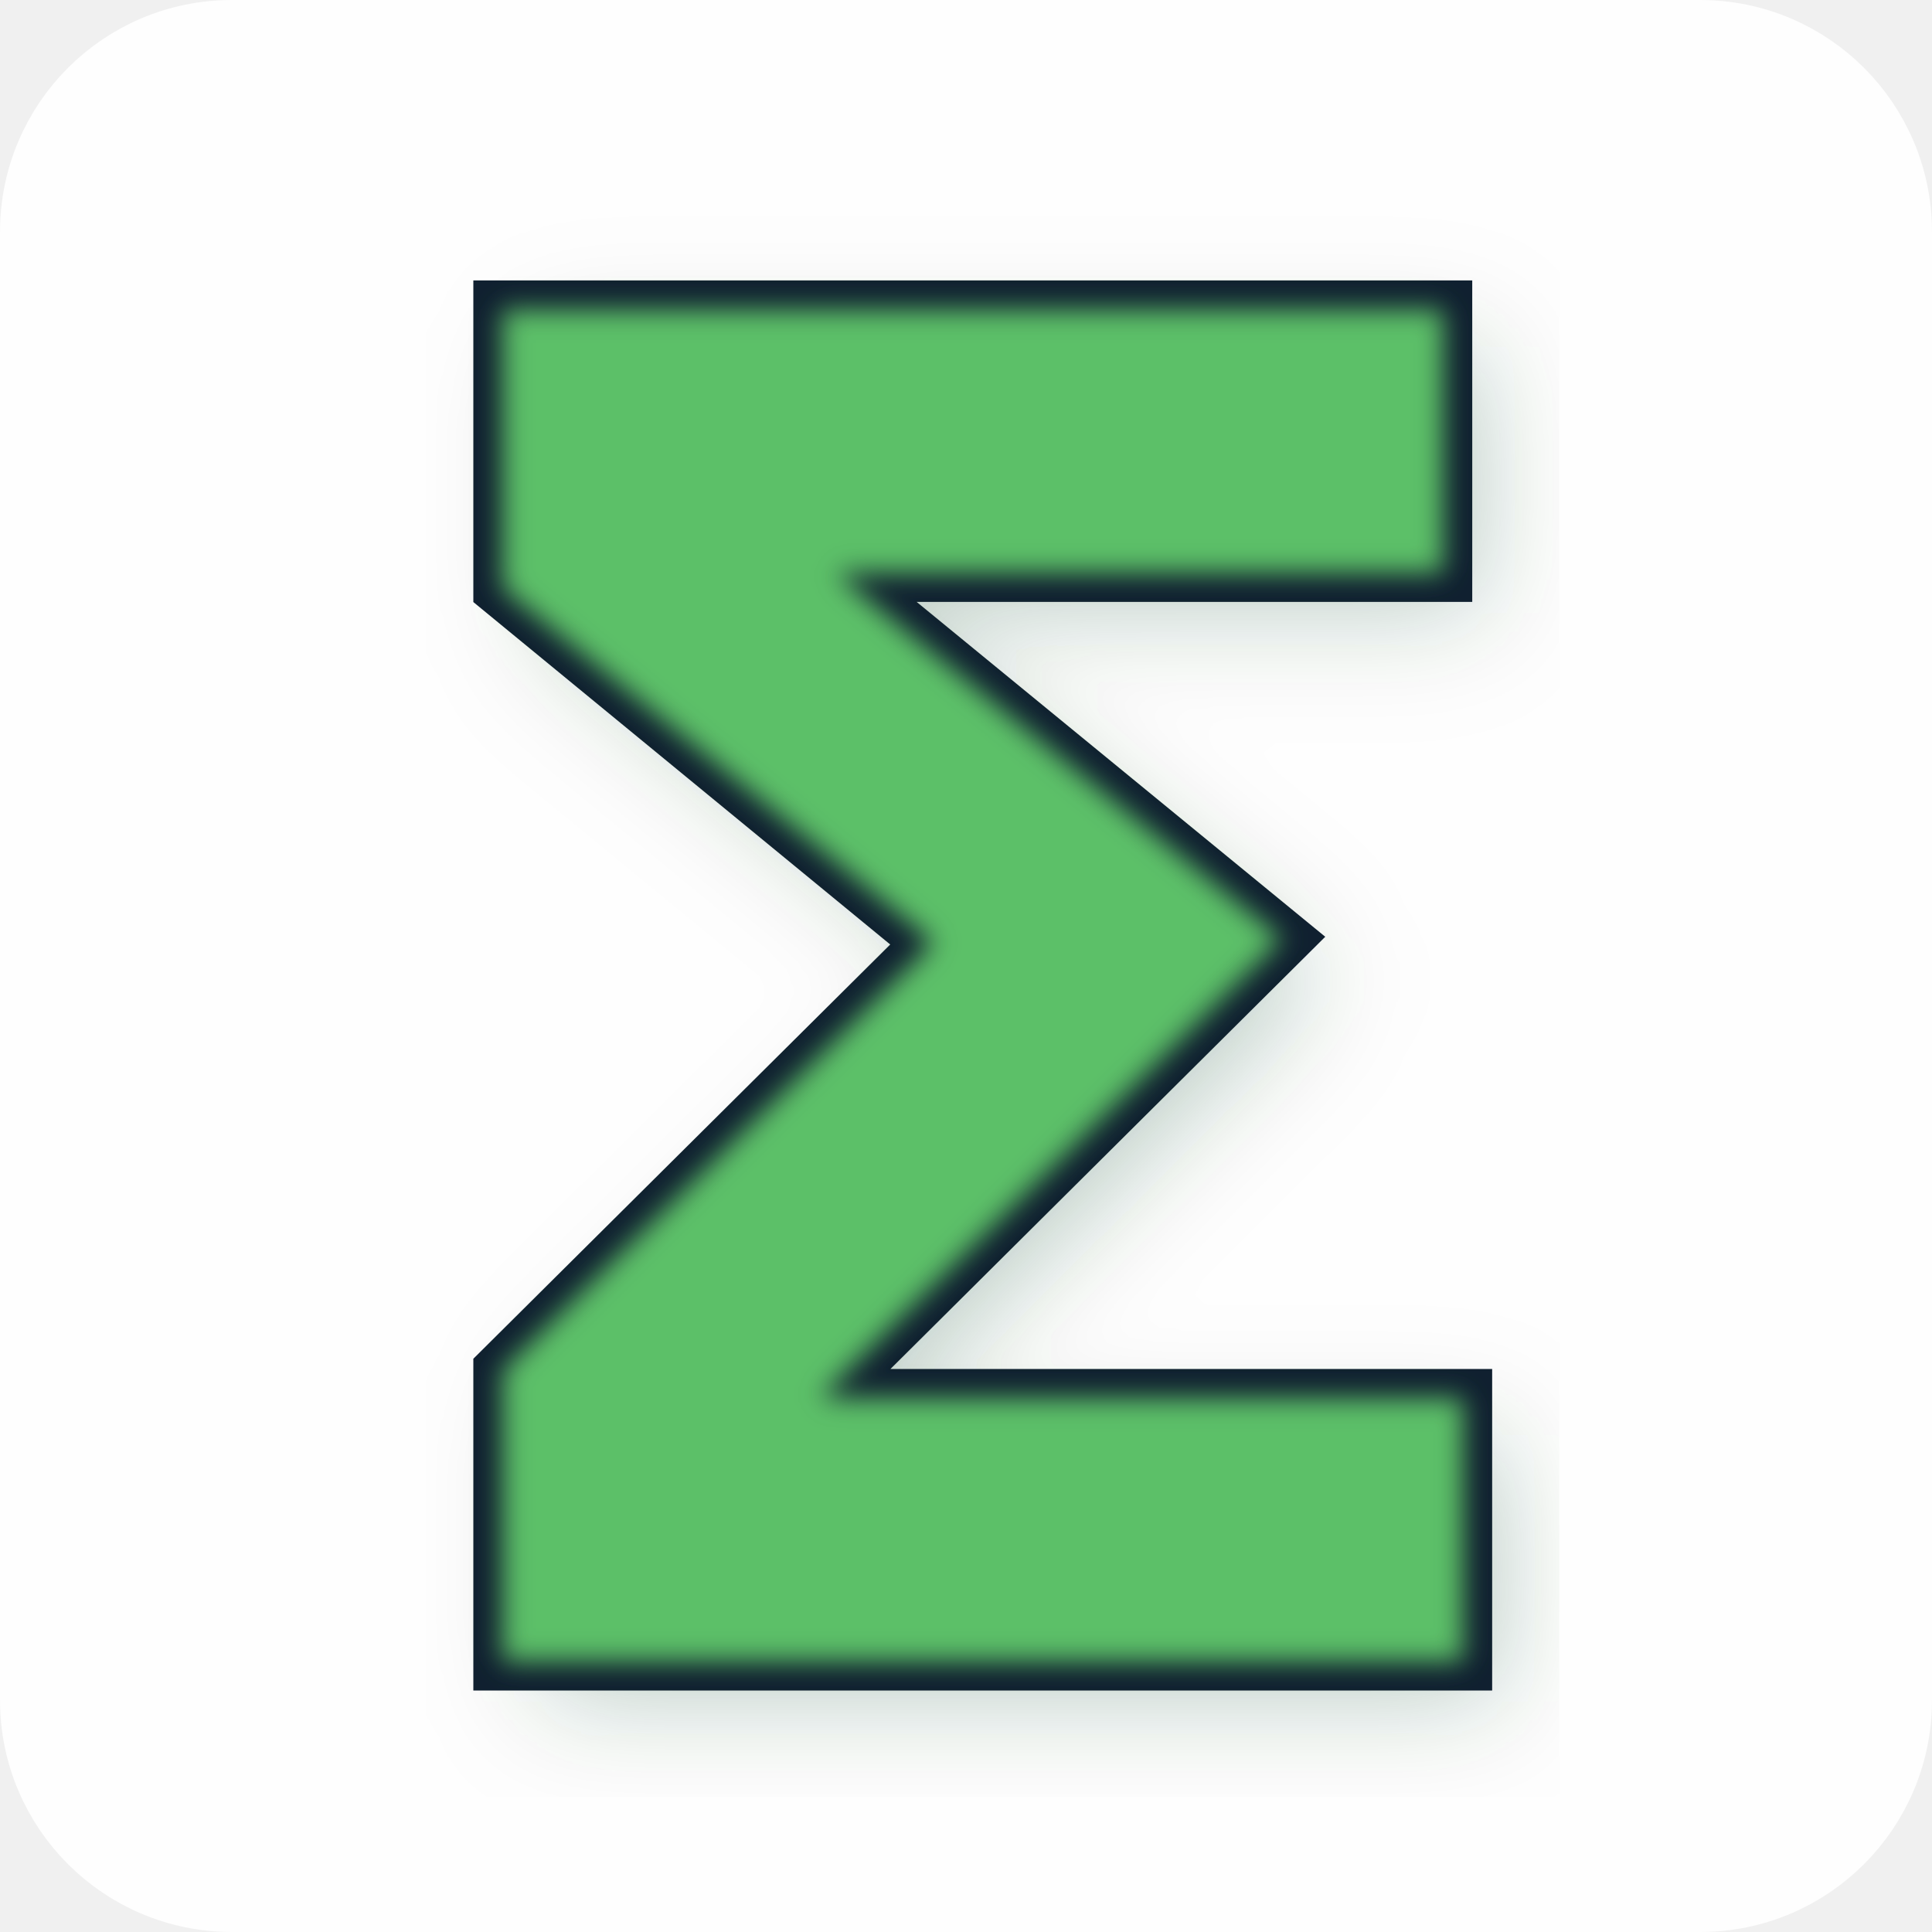
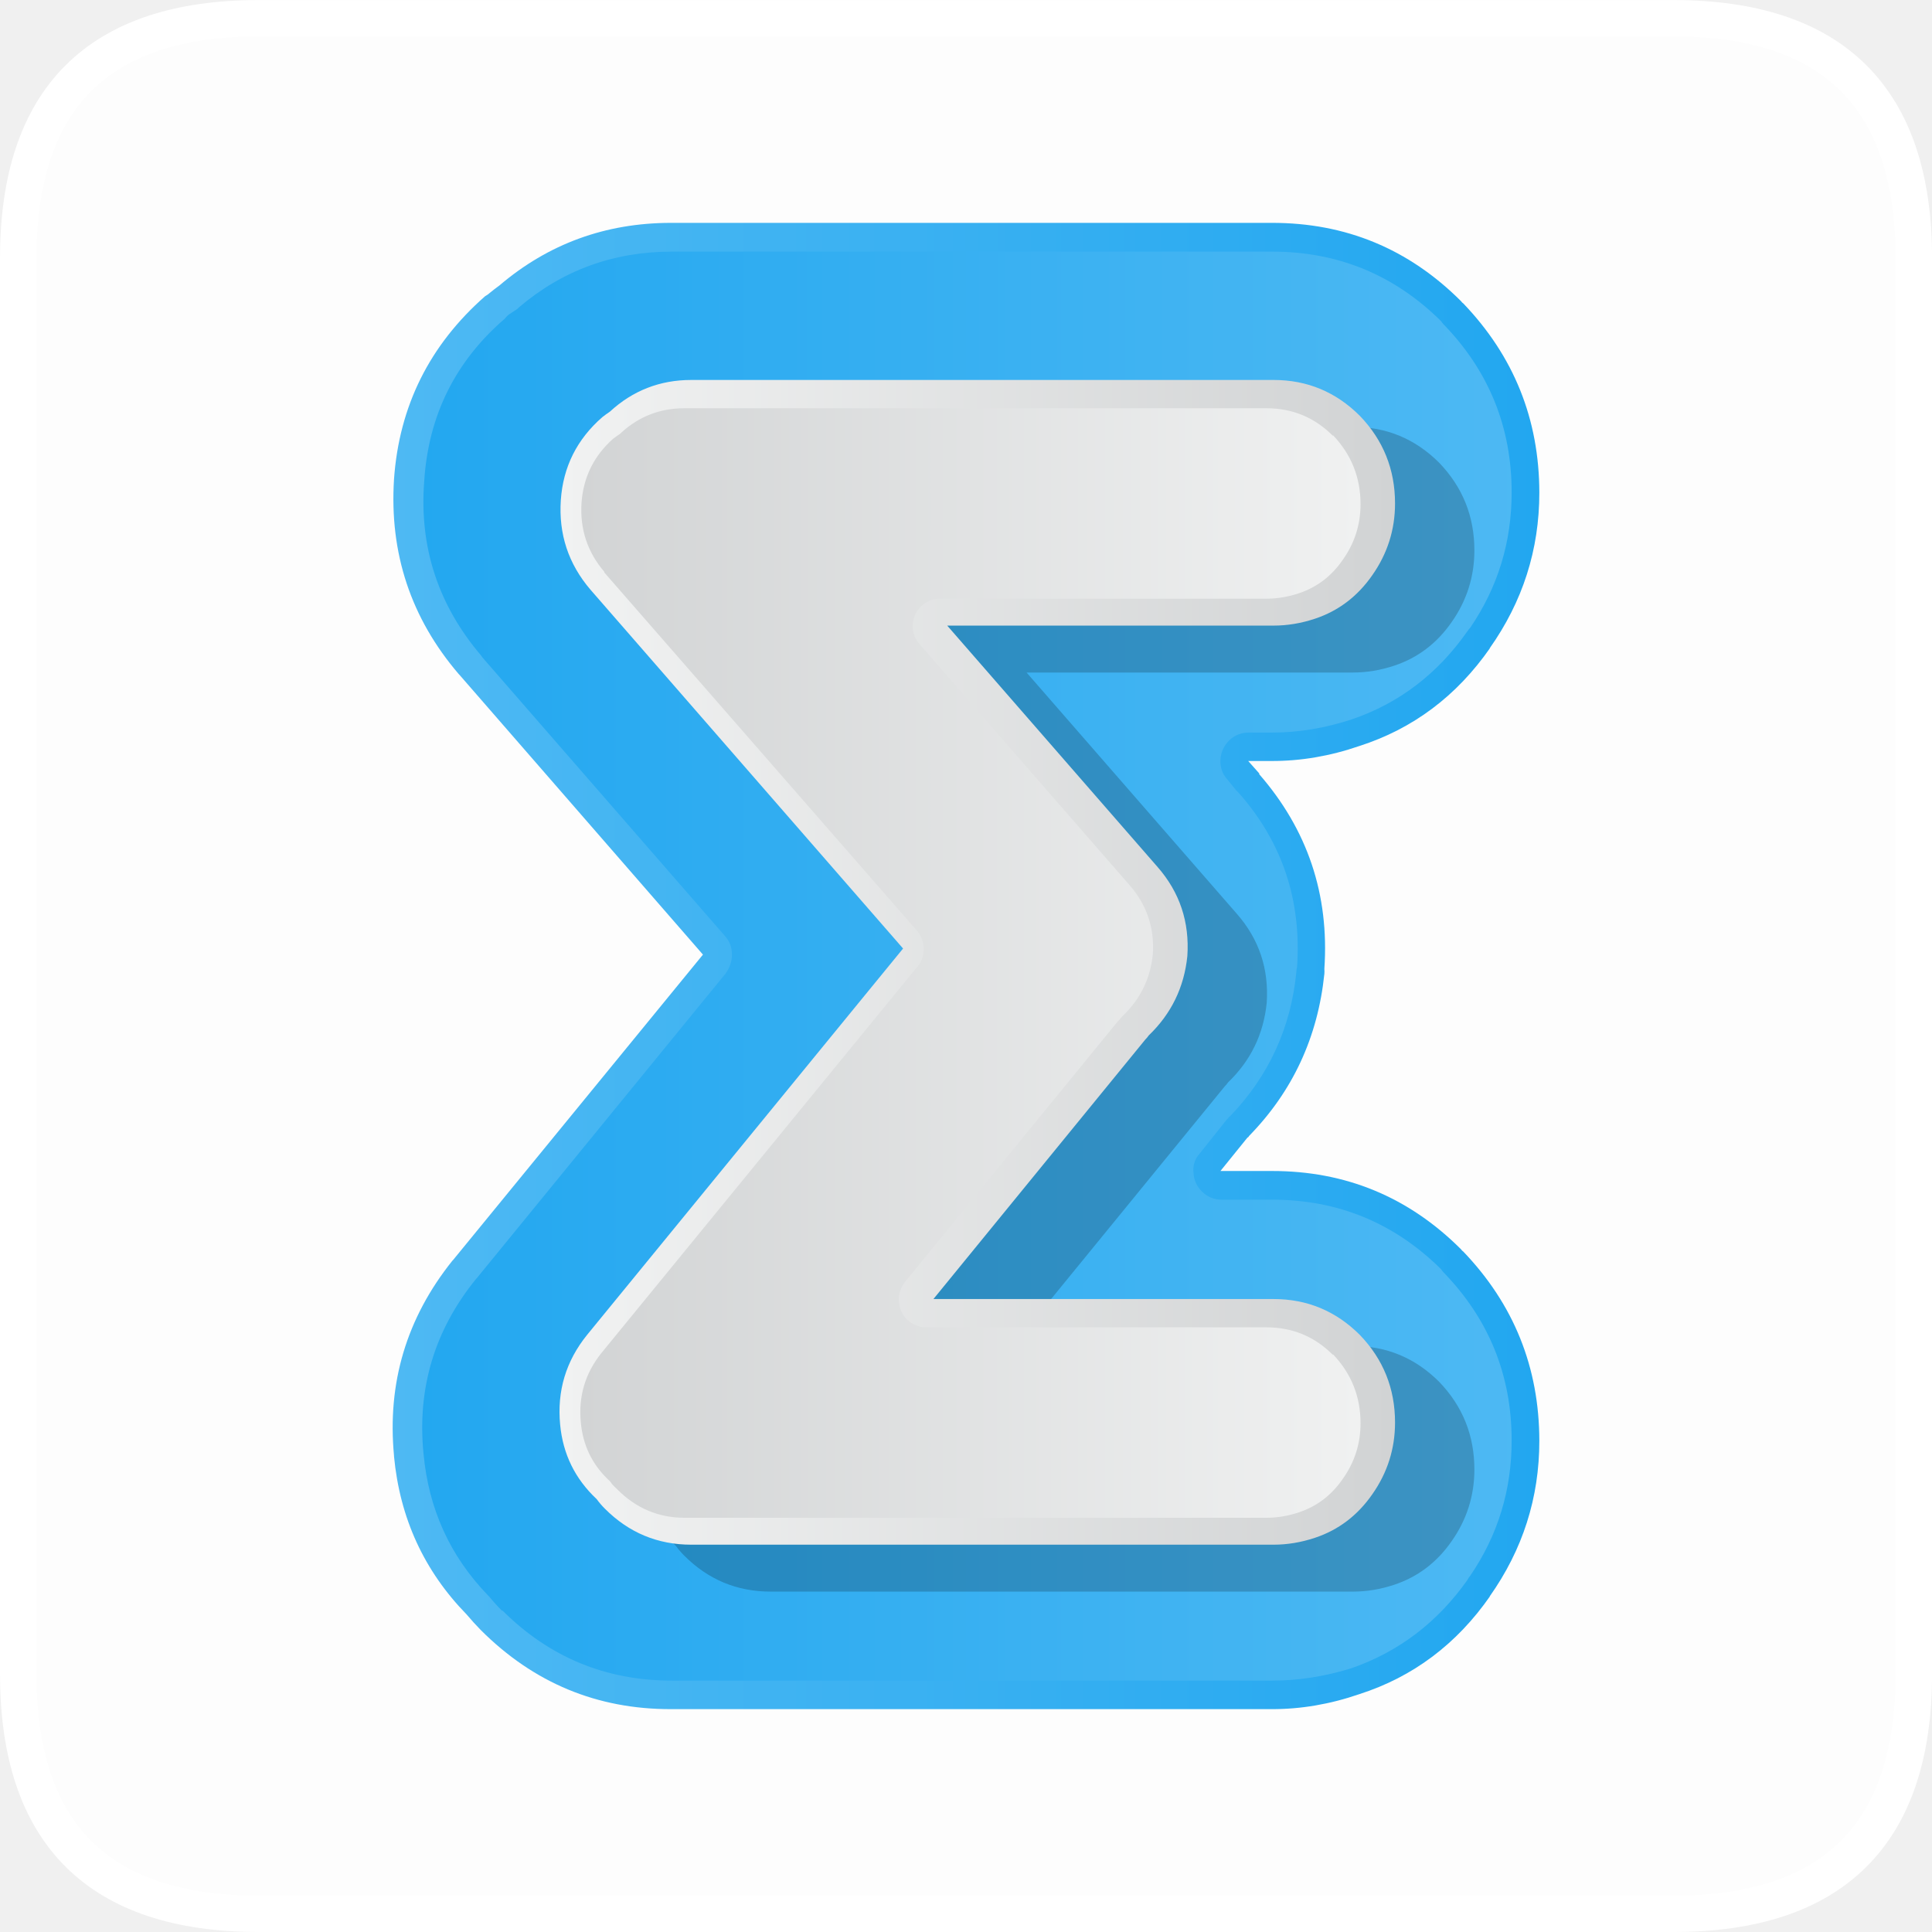
- <svg xmlns="http://www.w3.org/2000/svg" id="svg26" version="1.1" viewBox="0 0 100 100" height="100" width="100">
-   <defs id="defs30" />
-   <rect id="rect4" style="fill: #ffffff" stroke-width="4" opacity="0.90" stroke="#ffffff" ry="10" rx="10" height="96" width="96" y="2" x="2" />
-   <g id="g24" style="font-weight:bold;font-size:96px;font-family:'Comics Sans MS', Helvetica, sans-serif;text-anchor:middle;overflow:hidden">
-     <defs id="defs16">
-       <filter id="shadow">
-         <feGaussianBlur id="feGaussianBlur6" result="shadow" stdDeviation="2 2" />
-         <feOffset id="feOffset8" dy="1" dx="1" />
-       </filter>
-       <filter id="innerShadow">
-         <feGaussianBlur id="feGaussianBlur11" result="blur" stdDeviation="0.5" in="SourceGraphic" />
-         <feOffset id="feOffset13" dy="0" dx="0" in="blur" />
-       </filter>
-     </defs>
-     <g id="text18" style="opacity:0.5;fill:#104020;filter:url(#shadow)" aria-label="Σ">
-       <path id="path34" style="opacity:0.5;fill:#104020;filter:url(#shadow)" d="m 42.453,72.359 h 33.281 V 86 H 26 V 70.953 L 48.312,48.781 26,30.453 v -14.438 H 74.703 V 29.656 H 43.25 l 23.109,18.938 z" />
-     </g>
-     <g id="text20" style="fill:#000040;stroke:#102030;stroke-width:3" aria-label="Σ">
-       <path id="path37" style="fill:#000040;stroke:#102030;stroke-width:3" d="m 42.453,72.359 h 33.281 V 86 H 26 V 70.953 L 48.312,48.781 26,30.453 v -14.438 H 74.703 V 29.656 H 43.25 l 23.109,18.938 z" />
-     </g>
-     <g id="text22" style="fill:#5cc067;filter:url(#innerShadow)" aria-label="Σ">
-       <path id="path40" style="fill:#5cc067;filter:url(#innerShadow)" d="m 42.453,72.359 h 33.281 V 86 H 26 V 70.953 L 48.312,48.781 26,30.453 v -14.438 H 74.703 V 29.656 H 43.25 l 23.109,18.938 z" />
+ <svg xmlns="http://www.w3.org/2000/svg" xmlns:xlink="http://www.w3.org/1999/xlink" id="svg26" version="1.1" viewBox="0 0 140 140" height="140" width="140">
+   <defs id="defs30">
+     <linearGradient id="Gradient_74" gradientUnits="userSpaceOnUse" x1="52.438" y1="167.15" x2="197.762" y2="167.15" spreadMethod="pad">
+       <stop offset="0%" stop-color="#4EB9F3" id="stop381" />
+       <stop offset="100%" stop-color="#22A7F0" id="stop383" />
+     </linearGradient>
+     <linearGradient id="Gradient_75" gradientUnits="userSpaceOnUse" x1="55.287" y1="167.15" x2="194.913" y2="167.15" spreadMethod="pad">
+       <stop offset="0%" stop-color="#22A7F0" id="stop386" />
+       <stop offset="100%" stop-color="#4EB9F3" id="stop388" />
+     </linearGradient>
+     <linearGradient id="Gradient_76" gradientUnits="userSpaceOnUse" x1="69.525" y1="167.15" x2="180.675" y2="167.15" spreadMethod="pad">
+       <stop offset="0%" stop-color="#F1F2F2" id="stop391" />
+       <stop offset="100%" stop-color="#D1D3D4" id="stop393" />
+     </linearGradient>
+     <linearGradient id="Gradient_77" gradientUnits="userSpaceOnUse" x1="72.387" y1="167.15" x2="177.812" y2="167.15" spreadMethod="pad">
+       <stop offset="0%" stop-color="#D1D3D4" id="stop396" />
+       <stop offset="100%" stop-color="#F1F2F2" id="stop398" />
+     </linearGradient>
+     <linearGradient id="Gradient_78" gradientUnits="userSpaceOnUse" x1="226.912" y1="170.65" x2="346.587" y2="170.65" spreadMethod="pad">
+       <stop offset="0%" stop-color="#EB984E" id="stop401" />
+       <stop offset="100%" stop-color="#E67E22" id="stop403" />
+     </linearGradient>
+     <linearGradient id="Gradient_79" gradientUnits="userSpaceOnUse" x1="229.762" y1="170.65" x2="343.738" y2="170.65" spreadMethod="pad">
+       <stop offset="0%" stop-color="#E67E22" id="stop406" />
+       <stop offset="100%" stop-color="#EB984E" id="stop408" />
+     </linearGradient>
+     <linearGradient id="Gradient_80" gradientUnits="userSpaceOnUse" x1="244.012" y1="170.65" x2="329.488" y2="170.65" spreadMethod="pad">
+       <stop offset="0%" stop-color="#F1F2F2" id="stop411" />
+       <stop offset="100%" stop-color="#D1D3D4" id="stop413" />
+     </linearGradient>
+     <linearGradient id="Gradient_81" gradientUnits="userSpaceOnUse" x1="246.863" y1="170.65" x2="326.637" y2="170.65" spreadMethod="pad">
+       <stop offset="0%" stop-color="#D1D3D4" id="stop416" />
+       <stop offset="100%" stop-color="#F1F2F2" id="stop418" />
+     </linearGradient>
+     <linearGradient id="Gradient_82" gradientUnits="userSpaceOnUse" x1="389.963" y1="172.9" x2="503.238" y2="172.9" spreadMethod="pad">
+       <stop offset="0%" stop-color="#AF7AC5" id="stop421" />
+       <stop offset="100%" stop-color="#9B59B6" id="stop423" />
+     </linearGradient>
+     <linearGradient id="Gradient_83" gradientUnits="userSpaceOnUse" x1="392.812" y1="172.9" x2="500.388" y2="172.9" spreadMethod="pad">
+       <stop offset="0%" stop-color="#9B59B6" id="stop426" />
+       <stop offset="100%" stop-color="#AF7AC5" id="stop428" />
+     </linearGradient>
+     <linearGradient id="Gradient_84" gradientUnits="userSpaceOnUse" x1="407.062" y1="172.9" x2="486.138" y2="172.9" spreadMethod="pad">
+       <stop offset="0%" stop-color="#F1F2F2" id="stop431" />
+       <stop offset="100%" stop-color="#D1D3D4" id="stop433" />
+     </linearGradient>
+     <linearGradient id="Gradient_85" gradientUnits="userSpaceOnUse" x1="409.913" y1="172.9" x2="483.288" y2="172.9" spreadMethod="pad">
+       <stop offset="0%" stop-color="#D1D3D4" id="stop436" />
+       <stop offset="100%" stop-color="#F1F2F2" id="stop438" />
+     </linearGradient>
+     <linearGradient id="Gradient_86" gradientUnits="userSpaceOnUse" x1="525.712" y1="176.25" x2="671.087" y2="176.25" spreadMethod="pad">
+       <stop offset="0%" stop-color="#FFC241" id="stop441" />
+       <stop offset="100%" stop-color="#FFB312" id="stop443" />
+     </linearGradient>
+     <linearGradient id="Gradient_87" gradientUnits="userSpaceOnUse" x1="528.562" y1="176.25" x2="668.237" y2="176.25" spreadMethod="pad">
+       <stop offset="0%" stop-color="#FFB312" id="stop446" />
+       <stop offset="100%" stop-color="#FFC241" id="stop448" />
+     </linearGradient>
+     <linearGradient id="Gradient_88" gradientUnits="userSpaceOnUse" x1="541.475" y1="176.55" x2="652.625" y2="176.55" spreadMethod="pad">
+       <stop offset="0%" stop-color="#F1F2F2" id="stop451" />
+       <stop offset="100%" stop-color="#D1D3D4" id="stop453" />
+     </linearGradient>
+     <linearGradient id="Gradient_89" gradientUnits="userSpaceOnUse" x1="544.163" y1="176.5" x2="649.637" y2="176.5" spreadMethod="pad">
+       <stop offset="0%" stop-color="#D1D3D4" id="stop456" />
+       <stop offset="100%" stop-color="#F1F2F2" id="stop458" />
+     </linearGradient>
+     <linearGradient id="Gradient_90" gradientUnits="userSpaceOnUse" x1="705.525" y1="170.65" x2="829.475" y2="170.65" spreadMethod="pad">
+       <stop offset="0%" stop-color="#7B9BD3" id="stop461" />
+       <stop offset="61.961%" stop-color="#6389CB" id="stop463" />
+       <stop offset="100%" stop-color="#5A82C8" id="stop465" />
+     </linearGradient>
+     <linearGradient id="Gradient_91" gradientUnits="userSpaceOnUse" x1="708.375" y1="170.65" x2="826.625" y2="170.65" spreadMethod="pad">
+       <stop offset="0%" stop-color="#5A82C8" id="stop468" />
+       <stop offset="38.039%" stop-color="#6389CB" id="stop470" />
+       <stop offset="100%" stop-color="#7B9BD3" id="stop472" />
+     </linearGradient>
+     <linearGradient id="Gradient_92" gradientUnits="userSpaceOnUse" x1="722.625" y1="170.65" x2="812.375" y2="170.65" spreadMethod="pad">
+       <stop offset="0%" stop-color="#F1F2F2" id="stop475" />
+       <stop offset="100%" stop-color="#D1D3D4" id="stop477" />
+     </linearGradient>
+     <linearGradient id="Gradient_93" gradientUnits="userSpaceOnUse" x1="725.475" y1="170.65" x2="809.525" y2="170.65" spreadMethod="pad">
+       <stop offset="0%" stop-color="#D1D3D4" id="stop480" />
+       <stop offset="100%" stop-color="#F1F2F2" id="stop482" />
+     </linearGradient>
+     <linearGradient id="Gradient_94" gradientUnits="userSpaceOnUse" x1="855.925" y1="169.2" x2="990.575" y2="169.2" spreadMethod="pad">
+       <stop offset="0%" stop-color="#48C9B0" id="stop485" />
+       <stop offset="100%" stop-color="#1ABC9C" id="stop487" />
+     </linearGradient>
+     <linearGradient id="Gradient_95" gradientUnits="userSpaceOnUse" x1="858.775" y1="169.2" x2="987.725" y2="169.2" spreadMethod="pad">
+       <stop offset="0%" stop-color="#1ABC9C" id="stop490" />
+       <stop offset="100%" stop-color="#48C9B0" id="stop492" />
+     </linearGradient>
+     <linearGradient id="Gradient_96" gradientUnits="userSpaceOnUse" x1="873.025" y1="169.2" x2="973.475" y2="169.2" spreadMethod="pad">
+       <stop offset="0%" stop-color="#F1F2F2" id="stop495" />
+       <stop offset="100%" stop-color="#D1D3D4" id="stop497" />
+     </linearGradient>
+     <linearGradient id="Gradient_97" gradientUnits="userSpaceOnUse" x1="875.875" y1="169.2" x2="970.625" y2="169.2" spreadMethod="pad">
+       <stop offset="0%" stop-color="#D1D3D4" id="stop500" />
+       <stop offset="100%" stop-color="#F1F2F2" id="stop502" />
+     </linearGradient>
+     <linearGradient id="Gradient_98" gradientUnits="userSpaceOnUse" x1="1013.775" y1="172.65" x2="1148.425" y2="172.65" spreadMethod="pad">
+       <stop offset="0%" stop-color="#F379A4" id="stop505" />
+       <stop offset="100%" stop-color="#F0588D" id="stop507" />
+     </linearGradient>
+     <linearGradient id="Gradient_99" gradientUnits="userSpaceOnUse" x1="1016.625" y1="172.65" x2="1145.575" y2="172.65" spreadMethod="pad">
+       <stop offset="0%" stop-color="#F0588D" id="stop510" />
+       <stop offset="100%" stop-color="#F379A4" id="stop512" />
+     </linearGradient>
+     <linearGradient id="Gradient_100" gradientUnits="userSpaceOnUse" x1="1030.875" y1="172.65" x2="1131.325" y2="172.65" spreadMethod="pad">
+       <stop offset="0%" stop-color="#F1F2F2" id="stop515" />
+       <stop offset="100%" stop-color="#D1D3D4" id="stop517" />
+     </linearGradient>
+     <linearGradient id="Gradient_101" gradientUnits="userSpaceOnUse" x1="1033.725" y1="172.65" x2="1128.475" y2="172.65" spreadMethod="pad">
+       <stop offset="0%" stop-color="#D1D3D4" id="stop520" />
+       <stop offset="100%" stop-color="#F1F2F2" id="stop522" />
+     </linearGradient>
+     <linearGradient id="Gradient_8" gradientUnits="userSpaceOnUse" x1="55.313" y1="414.3" x2="207.288" y2="414.3" spreadMethod="pad">
+       <stop offset="0%" stop-color="#AF7AC5" id="stop47" />
+       <stop offset="100%" stop-color="#9B59B6" id="stop49" />
+     </linearGradient>
+     <linearGradient id="Gradient_9" gradientUnits="userSpaceOnUse" x1="58.163" y1="414.3" x2="204.438" y2="414.3" spreadMethod="pad">
+       <stop offset="0%" stop-color="#9B59B6" id="stop52" />
+       <stop offset="100%" stop-color="#AF7AC5" id="stop54" />
+     </linearGradient>
+     <linearGradient id="Gradient_10" gradientUnits="userSpaceOnUse" x1="71.775" y1="414.65" x2="189.225" y2="414.65" spreadMethod="pad">
+       <stop offset="0%" stop-color="#F1F2F2" id="stop57" />
+       <stop offset="100%" stop-color="#D1D3D4" id="stop59" />
+     </linearGradient>
+     <linearGradient id="Gradient_11" gradientUnits="userSpaceOnUse" x1="74.625" y1="414.65" x2="186.375" y2="414.65" spreadMethod="pad">
+       <stop offset="0%" stop-color="#D1D3D4" id="stop62" />
+       <stop offset="100%" stop-color="#F1F2F2" id="stop64" />
+     </linearGradient>
+     <linearGradient id="Gradient_12" gradientUnits="userSpaceOnUse" x1="132.15" y1="402.325" x2="132.15" y2="427.975" spreadMethod="pad">
+       <stop offset="0%" stop-color="#F1F2F2" id="stop67" />
+       <stop offset="100%" stop-color="#D1D3D4" id="stop69" />
+     </linearGradient>
+     <linearGradient id="Gradient_13" gradientUnits="userSpaceOnUse" x1="132.15" y1="405.175" x2="132.15" y2="425.125" spreadMethod="pad">
+       <stop offset="0%" stop-color="#D1D3D4" id="stop72" />
+       <stop offset="100%" stop-color="#F1F2F2" id="stop74" />
+     </linearGradient>
+     <linearGradient id="Gradient_14" gradientUnits="userSpaceOnUse" x1="227.588" y1="416.6" x2="287.413" y2="416.6" spreadMethod="pad">
+       <stop offset="0%" stop-color="#48C9B0" id="stop77" />
+       <stop offset="100%" stop-color="#1ABC9C" id="stop79" />
+     </linearGradient>
+     <linearGradient id="Gradient_15" gradientUnits="userSpaceOnUse" x1="230.425" y1="416.6" x2="284.575" y2="416.6" spreadMethod="pad">
+       <stop offset="0%" stop-color="#1ABC9C" id="stop82" />
+       <stop offset="100%" stop-color="#48C9B0" id="stop84" />
+     </linearGradient>
+     <linearGradient id="Gradient_16" gradientUnits="userSpaceOnUse" x1="244.675" y1="416.6" x2="270.325" y2="416.6" spreadMethod="pad">
+       <stop offset="0%" stop-color="#F1F2F2" id="stop87" />
+       <stop offset="100%" stop-color="#D1D3D4" id="stop89" />
+     </linearGradient>
+     <linearGradient id="Gradient_17" gradientUnits="userSpaceOnUse" x1="247.525" y1="416.6" x2="267.475" y2="416.6" spreadMethod="pad">
+       <stop offset="0%" stop-color="#D1D3D4" id="stop92" />
+       <stop offset="100%" stop-color="#F1F2F2" id="stop94" />
+     </linearGradient>
+     <linearGradient id="Gradient_18" gradientUnits="userSpaceOnUse" x1="328.425" y1="410.6" x2="463.075" y2="410.6" spreadMethod="pad">
+       <stop offset="0%" stop-color="#EB984E" id="stop97" />
+       <stop offset="100%" stop-color="#E67E22" id="stop99" />
+     </linearGradient>
+     <linearGradient id="Gradient_19" gradientUnits="userSpaceOnUse" x1="331.275" y1="410.6" x2="460.225" y2="410.6" spreadMethod="pad">
+       <stop offset="0%" stop-color="#E67E22" id="stop102" />
+       <stop offset="100%" stop-color="#EB984E" id="stop104" />
+     </linearGradient>
+     <linearGradient id="Gradient_20" gradientUnits="userSpaceOnUse" x1="345.525" y1="410.6" x2="445.975" y2="410.6" spreadMethod="pad">
+       <stop offset="0%" stop-color="#F1F2F2" id="stop107" />
+       <stop offset="100%" stop-color="#D1D3D4" id="stop109" />
+     </linearGradient>
+     <linearGradient id="Gradient_21" gradientUnits="userSpaceOnUse" x1="348.375" y1="410.6" x2="443.125" y2="410.6" spreadMethod="pad">
+       <stop offset="0%" stop-color="#D1D3D4" id="stop112" />
+       <stop offset="100%" stop-color="#F1F2F2" id="stop114" />
+     </linearGradient>
+     <linearGradient id="Gradient_22" gradientUnits="userSpaceOnUse" x1="487.663" y1="411.6" x2="633.038" y2="411.6" spreadMethod="pad">
+       <stop offset="0%" stop-color="#48C9B0" id="stop117" />
+       <stop offset="100%" stop-color="#1ABC9C" id="stop119" />
+     </linearGradient>
+     <linearGradient id="Gradient_23" gradientUnits="userSpaceOnUse" x1="490.513" y1="411.6" x2="630.188" y2="411.6" spreadMethod="pad">
+       <stop offset="0%" stop-color="#1ABC9C" id="stop122" />
+       <stop offset="100%" stop-color="#48C9B0" id="stop124" />
+     </linearGradient>
+     <linearGradient id="Gradient_24" gradientUnits="userSpaceOnUse" x1="504.775" y1="411.6" x2="615.925" y2="411.6" spreadMethod="pad">
+       <stop offset="0%" stop-color="#F1F2F2" id="stop127" />
+       <stop offset="100%" stop-color="#D1D3D4" id="stop129" />
+     </linearGradient>
+     <linearGradient id="Gradient_25" gradientUnits="userSpaceOnUse" x1="507.625" y1="411.6" x2="613.075" y2="411.6" spreadMethod="pad">
+       <stop offset="0%" stop-color="#D1D3D4" id="stop132" />
+       <stop offset="100%" stop-color="#F1F2F2" id="stop134" />
+     </linearGradient>
+     <linearGradient id="Gradient_26" gradientUnits="userSpaceOnUse" x1="648.088" y1="408.6" x2="814.812" y2="408.6" spreadMethod="pad">
+       <stop offset="0%" stop-color="#FFC241" id="stop137" />
+       <stop offset="100%" stop-color="#FFB312" id="stop139" />
+     </linearGradient>
+     <linearGradient id="Gradient_27" gradientUnits="userSpaceOnUse" x1="650.938" y1="408.6" x2="811.963" y2="408.6" spreadMethod="pad">
+       <stop offset="0%" stop-color="#FFB312" id="stop142" />
+       <stop offset="100%" stop-color="#FFC241" id="stop144" />
+     </linearGradient>
+     <linearGradient id="Gradient_28" gradientUnits="userSpaceOnUse" x1="665.188" y1="408.6" x2="797.713" y2="408.6" spreadMethod="pad">
+       <stop offset="0%" stop-color="#F1F2F2" id="stop147" />
+       <stop offset="100%" stop-color="#D1D3D4" id="stop149" />
+     </linearGradient>
+     <linearGradient id="Gradient_29" gradientUnits="userSpaceOnUse" x1="668.038" y1="408.6" x2="794.863" y2="408.6" spreadMethod="pad">
+       <stop offset="0%" stop-color="#D1D3D4" id="stop152" />
+       <stop offset="100%" stop-color="#F1F2F2" id="stop154" />
+     </linearGradient>
+     <linearGradient id="Gradient_30" gradientUnits="userSpaceOnUse" x1="834.275" y1="410.6" x2="968.925" y2="410.6" spreadMethod="pad">
+       <stop offset="0%" stop-color="#4EB9F3" id="stop157" />
+       <stop offset="100%" stop-color="#22A7F0" id="stop159" />
+     </linearGradient>
+     <linearGradient id="Gradient_31" gradientUnits="userSpaceOnUse" x1="837.125" y1="410.6" x2="966.075" y2="410.6" spreadMethod="pad">
+       <stop offset="0%" stop-color="#22A7F0" id="stop162" />
+       <stop offset="100%" stop-color="#4EB9F3" id="stop164" />
+     </linearGradient>
+     <linearGradient id="Gradient_32" gradientUnits="userSpaceOnUse" x1="851.375" y1="410.6" x2="951.825" y2="410.6" spreadMethod="pad">
+       <stop offset="0%" stop-color="#F1F2F2" id="stop167" />
+       <stop offset="100%" stop-color="#D1D3D4" id="stop169" />
+     </linearGradient>
+     <linearGradient id="Gradient_33" gradientUnits="userSpaceOnUse" x1="854.225" y1="410.6" x2="948.975" y2="410.6" spreadMethod="pad">
+       <stop offset="0%" stop-color="#D1D3D4" id="stop172" />
+       <stop offset="100%" stop-color="#F1F2F2" id="stop174" />
+     </linearGradient>
+     <linearGradient id="Gradient_34" gradientUnits="userSpaceOnUse" x1="1028.375" y1="328.25" x2="1192.625" y2="328.25" spreadMethod="pad">
+       <stop offset="0%" stop-color="#48C9B0" id="stop177" />
+       <stop offset="100%" stop-color="#1ABC9C" id="stop179" />
+     </linearGradient>
+     <linearGradient id="Gradient_35" gradientUnits="userSpaceOnUse" x1="1031.375" y1="328.25" x2="1189.625" y2="328.25" spreadMethod="pad">
+       <stop offset="0%" stop-color="#1ABC9C" id="stop182" />
+       <stop offset="100%" stop-color="#48C9B0" id="stop184" />
+     </linearGradient>
+     <linearGradient id="Gradient_36" gradientUnits="userSpaceOnUse" x1="1114.8" y1="317.775" x2="1114.8" y2="343.425" spreadMethod="pad">
+       <stop offset="0%" stop-color="#F1F2F2" id="stop187" />
+       <stop offset="100%" stop-color="#D1D3D4" id="stop189" />
+     </linearGradient>
+     <linearGradient id="Gradient_37" gradientUnits="userSpaceOnUse" x1="1114.8" y1="320.625" x2="1114.8" y2="340.575" spreadMethod="pad">
+       <stop offset="0%" stop-color="#D1D3D4" id="stop192" />
+       <stop offset="100%" stop-color="#F1F2F2" id="stop194" />
+     </linearGradient>
+     <linearGradient id="Gradient_38" gradientUnits="userSpaceOnUse" x1="1110.5" y1="365.137" x2="1110.5" y2="390.762" spreadMethod="pad">
+       <stop offset="0%" stop-color="#F1F2F2" id="stop197" />
+       <stop offset="100%" stop-color="#D1D3D4" id="stop199" />
+     </linearGradient>
+     <linearGradient id="Gradient_39" gradientUnits="userSpaceOnUse" x1="1110.5" y1="367.975" x2="1110.5" y2="387.925" spreadMethod="pad">
+       <stop offset="0%" stop-color="#D1D3D4" id="stop202" />
+       <stop offset="100%" stop-color="#F1F2F2" id="stop204" />
+     </linearGradient>
+     <linearGradient id="Gradient_40" gradientUnits="userSpaceOnUse" x1="1110.5" y1="265.788" x2="1110.5" y2="291.413" spreadMethod="pad">
+       <stop offset="0%" stop-color="#F1F2F2" id="stop207" />
+       <stop offset="100%" stop-color="#D1D3D4" id="stop209" />
+     </linearGradient>
+     <linearGradient id="Gradient_41" gradientUnits="userSpaceOnUse" x1="1110.5" y1="268.625" x2="1110.5" y2="288.575" spreadMethod="pad">
+       <stop offset="0%" stop-color="#D1D3D4" id="stop212" />
+       <stop offset="100%" stop-color="#F1F2F2" id="stop214" />
+     </linearGradient>
+     <linearGradient id="Gradient_42" gradientUnits="userSpaceOnUse" x1="78.275" y1="652.5" x2="223.625" y2="652.5" spreadMethod="pad">
+       <stop offset="0%" stop-color="#A4D165" id="stop217" />
+       <stop offset="100%" stop-color="#8DC63F" id="stop219" />
+     </linearGradient>
+     <linearGradient id="Gradient_43" gradientUnits="userSpaceOnUse" x1="81.137" y1="652.5" x2="220.762" y2="652.5" spreadMethod="pad">
+       <stop offset="0%" stop-color="#8DC63F" id="stop222" />
+       <stop offset="100%" stop-color="#A4D165" id="stop224" />
+     </linearGradient>
+     <linearGradient id="Gradient_44" gradientUnits="userSpaceOnUse" x1="95.387" y1="652.5" x2="206.512" y2="652.5" spreadMethod="pad">
+       <stop offset="0%" stop-color="#F1F2F2" id="stop227" />
+       <stop offset="100%" stop-color="#D1D3D4" id="stop229" />
+     </linearGradient>
+     <linearGradient id="Gradient_45" gradientUnits="userSpaceOnUse" x1="98.287" y1="652.5" x2="203.713" y2="652.5" spreadMethod="pad">
+       <stop offset="0%" stop-color="#D1D3D4" id="stop232" />
+       <stop offset="100%" stop-color="#F1F2F2" id="stop234" />
+     </linearGradient>
+     <linearGradient id="Gradient_46" gradientUnits="userSpaceOnUse" x1="278.275" y1="656.1" x2="412.925" y2="656.1" spreadMethod="pad">
+       <stop offset="0%" stop-color="#F379A4" id="stop237" />
+       <stop offset="100%" stop-color="#F0588D" id="stop239" />
+     </linearGradient>
+     <linearGradient id="Gradient_47" gradientUnits="userSpaceOnUse" x1="281.125" y1="656.1" x2="410.075" y2="656.1" spreadMethod="pad">
+       <stop offset="0%" stop-color="#F0588D" id="stop242" />
+       <stop offset="100%" stop-color="#F379A4" id="stop244" />
+     </linearGradient>
+     <linearGradient id="Gradient_48" gradientUnits="userSpaceOnUse" x1="295.988" y1="657.7" x2="395.613" y2="657.7" spreadMethod="pad">
+       <stop offset="0%" stop-color="#F1F2F2" id="stop247" />
+       <stop offset="100%" stop-color="#D1D3D4" id="stop249" />
+     </linearGradient>
+     <linearGradient id="Gradient_49" gradientUnits="userSpaceOnUse" x1="299.988" y1="658.2" x2="391.613" y2="658.2" spreadMethod="pad">
+       <stop offset="0%" stop-color="#D1D3D4" id="stop252" />
+       <stop offset="100%" stop-color="#F1F2F2" id="stop254" />
+     </linearGradient>
+     <linearGradient id="Gradient_50" gradientUnits="userSpaceOnUse" x1="469.05" y1="657.35" x2="595.15" y2="657.35" spreadMethod="pad">
+       <stop offset="0%" stop-color="#F2647E" id="stop257" />
+       <stop offset="100%" stop-color="#EF3D5E" id="stop259" />
+     </linearGradient>
+     <linearGradient id="Gradient_51" gradientUnits="userSpaceOnUse" x1="471.9" y1="657.35" x2="592.3" y2="657.35" spreadMethod="pad">
+       <stop offset="0%" stop-color="#EF3D5E" id="stop262" />
+       <stop offset="100%" stop-color="#F2647E" id="stop264" />
+     </linearGradient>
+     <linearGradient id="Gradient_52" gradientUnits="userSpaceOnUse" x1="486.15" y1="657.35" x2="578.05" y2="657.35" spreadMethod="pad">
+       <stop offset="0%" stop-color="#F1F2F2" id="stop267" />
+       <stop offset="100%" stop-color="#D1D3D4" id="stop269" />
+     </linearGradient>
+     <linearGradient id="Gradient_53" gradientUnits="userSpaceOnUse" x1="489" y1="657.35" x2="575.2" y2="657.35" spreadMethod="pad">
+       <stop offset="0%" stop-color="#D1D3D4" id="stop272" />
+       <stop offset="100%" stop-color="#F1F2F2" id="stop274" />
+     </linearGradient>
+     <linearGradient id="Gradient_102" gradientUnits="userSpaceOnUse" x1="1093.075" y1="-83.3" x2="1173.625" y2="-83.3" spreadMethod="pad">
+       <stop offset="0%" stop-color="#4EB9F3" id="stop525" />
+       <stop offset="100%" stop-color="#22A7F0" id="stop527" />
+     </linearGradient>
+     <linearGradient id="Gradient_103" gradientUnits="userSpaceOnUse" x1="-41.538" y1="0" x2="41.538" y2="0" spreadMethod="pad">
+       <stop offset="0%" stop-color="#22A7F0" id="stop530" />
+       <stop offset="100%" stop-color="#4EB9F3" id="stop532" />
+     </linearGradient>
+     <linearGradient id="Gradient_104" gradientUnits="userSpaceOnUse" x1="1103.075" y1="-83.3" x2="1163.625" y2="-83.3" spreadMethod="pad">
+       <stop offset="0%" stop-color="#F1F2F2" id="stop535" />
+       <stop offset="100%" stop-color="#D1D3D4" id="stop537" />
+     </linearGradient>
+     <linearGradient id="Gradient_105" gradientUnits="userSpaceOnUse" x1="1103.075" y1="-83.3" x2="1163.625" y2="-83.3" spreadMethod="pad">
+       <stop offset="0%" stop-color="#D1D3D4" id="stop540" />
+       <stop offset="100%" stop-color="#F1F2F2" id="stop542" />
+     </linearGradient>
+     <linearGradient xlink:href="#Gradient_102" id="linearGradient2513" gradientUnits="userSpaceOnUse" x1="1093.075" y1="-83.3" x2="1173.625" y2="-83.3" spreadMethod="pad" />
+     <linearGradient xlink:href="#Gradient_103" id="linearGradient2519" gradientUnits="userSpaceOnUse" x1="-41.538" y1="0" x2="41.538" y2="0" spreadMethod="pad" />
+     <linearGradient xlink:href="#Gradient_104" id="linearGradient2529" gradientUnits="userSpaceOnUse" x1="1103.075" y1="-83.3" x2="1163.625" y2="-83.3" spreadMethod="pad" />
+     <linearGradient xlink:href="#Gradient_105" id="linearGradient2535" gradientUnits="userSpaceOnUse" x1="1103.075" y1="-83.3" x2="1163.625" y2="-83.3" spreadMethod="pad" />
+   </defs>
+   <g transform="matrix(0.8805756,0,0,0.8789809,69.95231,70.00073)" id="g3712">
+     <g transform="matrix(1.523346,0,0,1.522385,374.2,-515.65)" id="g3710">
+       <g id="use3706">
+         <path style="fill:#ffffff;fill-opacity:0.878;stroke:none" id="path76" d="m -296.85,377.05 q 0,13 13,13 h 76.4 q 13,0 13,-13 V 300.4 q 0,-13 -13,-13 h -76.4 q -13,0 -13,13 z" />
+       </g>
+       <path d="m -283.806,287.388 h 76.4 q 13,0 13,13 v 76.65 q 0,13 -13,13 h -76.4 q -13,0 -13,-13 v -76.65 q 0,-13 13,-13 z" id="use3708" style="fill:none;stroke:#ffffff;stroke-width:1.97;stroke-linecap:round;stroke-linejoin:round" />
+     </g>
+   </g>
+   <g transform="translate(69.98969,69.98362)" id="g3480">
+     <g transform="matrix(1.031616,0,0,1.031616,-1169.2,85.95)" id="g3462">
+       <g id="use3460">
+         <path style="fill:url(#linearGradient2513);stroke:none" id="path2509" d="m 1093.2,-117.5 v 0 q -0.498,7.808 4.55,13.7 l 0.05,0.05 17.1,19.65 -17.55,21.45 -0.05,0.05 q -4.829,6.033 -4.1,13.7 v 0.05 q 0.619,6.505 5.1,11.1 0.479,0.57 1,1.1 5.567,5.563 13.35,5.55 h 42.2 q 3.076,0.008 6.15,-1.05 5.663,-1.818 9.2,-6.9 l -0.05,0.05 q 3.502,-4.948 3.5,-10.95 -0.012,-7.734 -5.35,-13.3 -0.066,-0.032 -0.15,-0.15 -5.517,-5.513 -13.3,-5.5 h -3.6 l 1.9,-2.35 q 0.079,-0.03 0.1,-0.1 4.607,-4.713 5.3,-11.4 0.015,-0.166 0,-0.35 0.529,-7.83 -4.6,-13.7 h 0.05 l -0.8,-0.9 h 1.65 q 3.076,0.008 6.15,-1.05 5.663,-1.818 9.2,-6.9 l -0.05,0.05 q 3.502,-4.948 3.5,-10.95 -0.012,-7.734 -5.35,-13.3 -0.066,-0.032 -0.15,-0.15 -5.517,-5.513 -13.3,-5.5 h -42.2 q -6.887,0.005 -12.05,4.4 -0.345,0.25 -0.65,0.5 -0.152,0.143 -0.35,0.25 -5.857,5.15 -6.4,12.85 z" />
+       </g>
+     </g>
+     <g id="g3466">
+       <g id="use3464">
+         <path style="fill:url(#linearGradient2519);stroke:none" id="path2515" d="m 34.6,-46.5 q -0.1,-0.1 -0.15,-0.2 -5.1,-5.05 -12.25,-5.05 h -43.5 q -6.35,0 -11.1,4.05 -0.05,0.05 -0.1,0.1 -0.3,0.2 -0.6,0.4 -0.15,0.1 -0.3,0.3 -5.4,4.65 -5.85,11.8 -0.55,7.15 4.15,12.65 0.05,0.1 0.15,0.2 l 17.5,20.1 q 0.5,0.55 0.5,1.35 0,0.7 -0.45,1.35 l -18.05,22.1 -0.05,0.05 q -4.5,5.55 -3.8,12.65 0.55,6 4.65,10.25 0.05,0.05 0.1,0.1 0.45,0.55 0.95,1.05 V 46.7 q 5.1,5.1 12.3,5.1 h 43.5 q 2.85,0 5.75,-0.9 5.15,-1.8 8.4,-6.4 0.1,-0.2 0.2,-0.3 3,-4.4 3,-9.8 0,-7.1 -4.95,-12.2 Q 34.5,22.1 34.45,22 29.35,16.95 22.2,16.95 h -3.65 q -0.85,0 -1.45,-0.6 -0.55,-0.55 -0.6,-1.3 -0.1,-0.85 0.45,-1.45 l 1.95,-2.45 q 0.05,-0.05 0.1,-0.1 0.05,-0.1 0.15,-0.15 4.204,-4.385 4.8,-10.45 0,-0.2 0.05,-0.35 0.5,-7.25 -4.2,-12.6 -0.1,-0.1 -0.2,-0.2 l -0.65,-0.8 q -0.55,-0.6 -0.5,-1.45 0.05,-0.8 0.65,-1.4 0.6,-0.55 1.4,-0.55 h 1.7 q 2.85,0 5.75,-0.95 5.15,-1.75 8.4,-6.4 0.1,-0.15 0.2,-0.25 3,-4.4 3,-9.8 0,-7.1 -4.95,-12.2 z" />
+       </g>
+     </g>
+     <g transform="translate(-1126.8,86.45)" id="g3470">
+       <g id="use3468">
+         <path style="fill:#000000;fill-opacity:0.2;stroke:none" id="path2521" d="m 1112.65,-125.5 q -3.4,0 -5.9,2.3 -0.3,0.2 -0.55,0.4 -2.75,2.4 -3,6 -0.25,3.7 2.15,6.5 l 22.65,26 -22.9,28 q -2.3,2.85 -1.95,6.5 0.3,3.2 2.65,5.4 0.25,0.35 0.6,0.7 2.6,2.6 6.25,2.6 h 42.2 q 1.5,0 3,-0.5 2.55,-0.85 4.15,-3.15 1.65,-2.35 1.65,-5.2 0,-3.7 -2.55,-6.35 -2.6,-2.6 -6.25,-2.6 h -24.65 l 15.35,-18.8 q 0.15,-0.15 0.25,-0.3 2.45,-2.35 2.8,-5.75 0.25,-3.7 -2.15,-6.45 l -15.25,-17.5 h 23.65 q 1.5,0 3,-0.5 2.55,-0.85 4.15,-3.15 1.65,-2.35 1.65,-5.2 0,-3.7 -2.55,-6.35 -2.6,-2.6 -6.25,-2.6 z" />
+       </g>
+     </g>
+     <g transform="translate(-1132.55,83.05)" id="g3474">
+       <g id="use3472">
+         <path style="fill:url(#linearGradient2529);stroke:none" id="path2525" d="m 1112.65,-125.5 q -3.4,0 -5.9,2.3 -0.3,0.2 -0.55,0.4 -2.75,2.4 -3,6 -0.25,3.7 2.15,6.5 l 22.65,26 -22.9,28 q -2.3,2.85 -1.95,6.5 0.3,3.2 2.65,5.4 0.25,0.35 0.6,0.7 2.6,2.6 6.25,2.6 h 42.2 q 1.5,0 3,-0.5 2.55,-0.85 4.15,-3.15 1.65,-2.35 1.65,-5.2 0,-3.7 -2.55,-6.35 -2.6,-2.6 -6.25,-2.6 h -24.65 l 15.35,-18.8 q 0.15,-0.15 0.25,-0.3 2.45,-2.35 2.8,-5.75 0.25,-3.7 -2.15,-6.45 l -15.25,-17.5 h 23.65 q 1.5,0 3,-0.5 2.55,-0.85 4.15,-3.15 1.65,-2.35 1.65,-5.2 0,-3.7 -2.55,-6.35 -2.6,-2.6 -6.25,-2.6 z" />
+       </g>
+     </g>
+     <g transform="translate(-1133.05,83.1)" id="g3478">
+       <g id="use3476">
+         <path style="fill:url(#linearGradient2535);stroke:none" id="path2531" d="m 1112.65,-123.5 q -2.622,0.001 -4.55,1.75 -0.121,0.133 -0.25,0.2 -0.176,0.136 -0.35,0.25 -2.101,1.863 -2.3,4.65 -0.186,2.855 1.65,5 v 0.05 l 22.65,25.95 q 0.485,0.59 0.5,1.3 0.013,0.753 -0.45,1.3 l -22.9,28 v 0 q -1.78,2.214 -1.5,5.05 v 0 q 0.229,2.47 2,4.15 0.164,0.141 0.25,0.3 0.194,0.212 0.4,0.4 2.031,2.042 4.85,2.05 h 42.2 q 1.187,-0.004 2.35,-0.4 1.945,-0.654 3.15,-2.4 v 0 q 1.304,-1.83 1.3,-4.05 0,-2.898 -2,-5 v 0.05 q -1.982,-1.992 -4.8,-2 h -24.65 q -0.794,-0.005 -1.4,-0.55 -0.549,-0.541 -0.6,-1.35 -0.052,-0.759 0.45,-1.4 L 1144,-79 q 0.061,-0.051 0.1,-0.15 v 0.05 q 0.157,-0.187 0.3,-0.35 1.937,-1.838 2.2,-4.5 0.18,-2.822 -1.65,-4.95 l -15.25,-17.5 q -0.532,-0.595 -0.5,-1.4 0.04,-0.795 0.6,-1.35 0.603,-0.553 1.4,-0.55 h 23.65 q 1.187,-0.004 2.35,-0.4 1.945,-0.654 3.15,-2.4 v 0 q 1.304,-1.83 1.3,-4.05 0,-2.898 -2,-5 v 0.05 q -1.982,-1.992 -4.8,-2 z" />
+       </g>
    </g>
  </g>
</svg>
